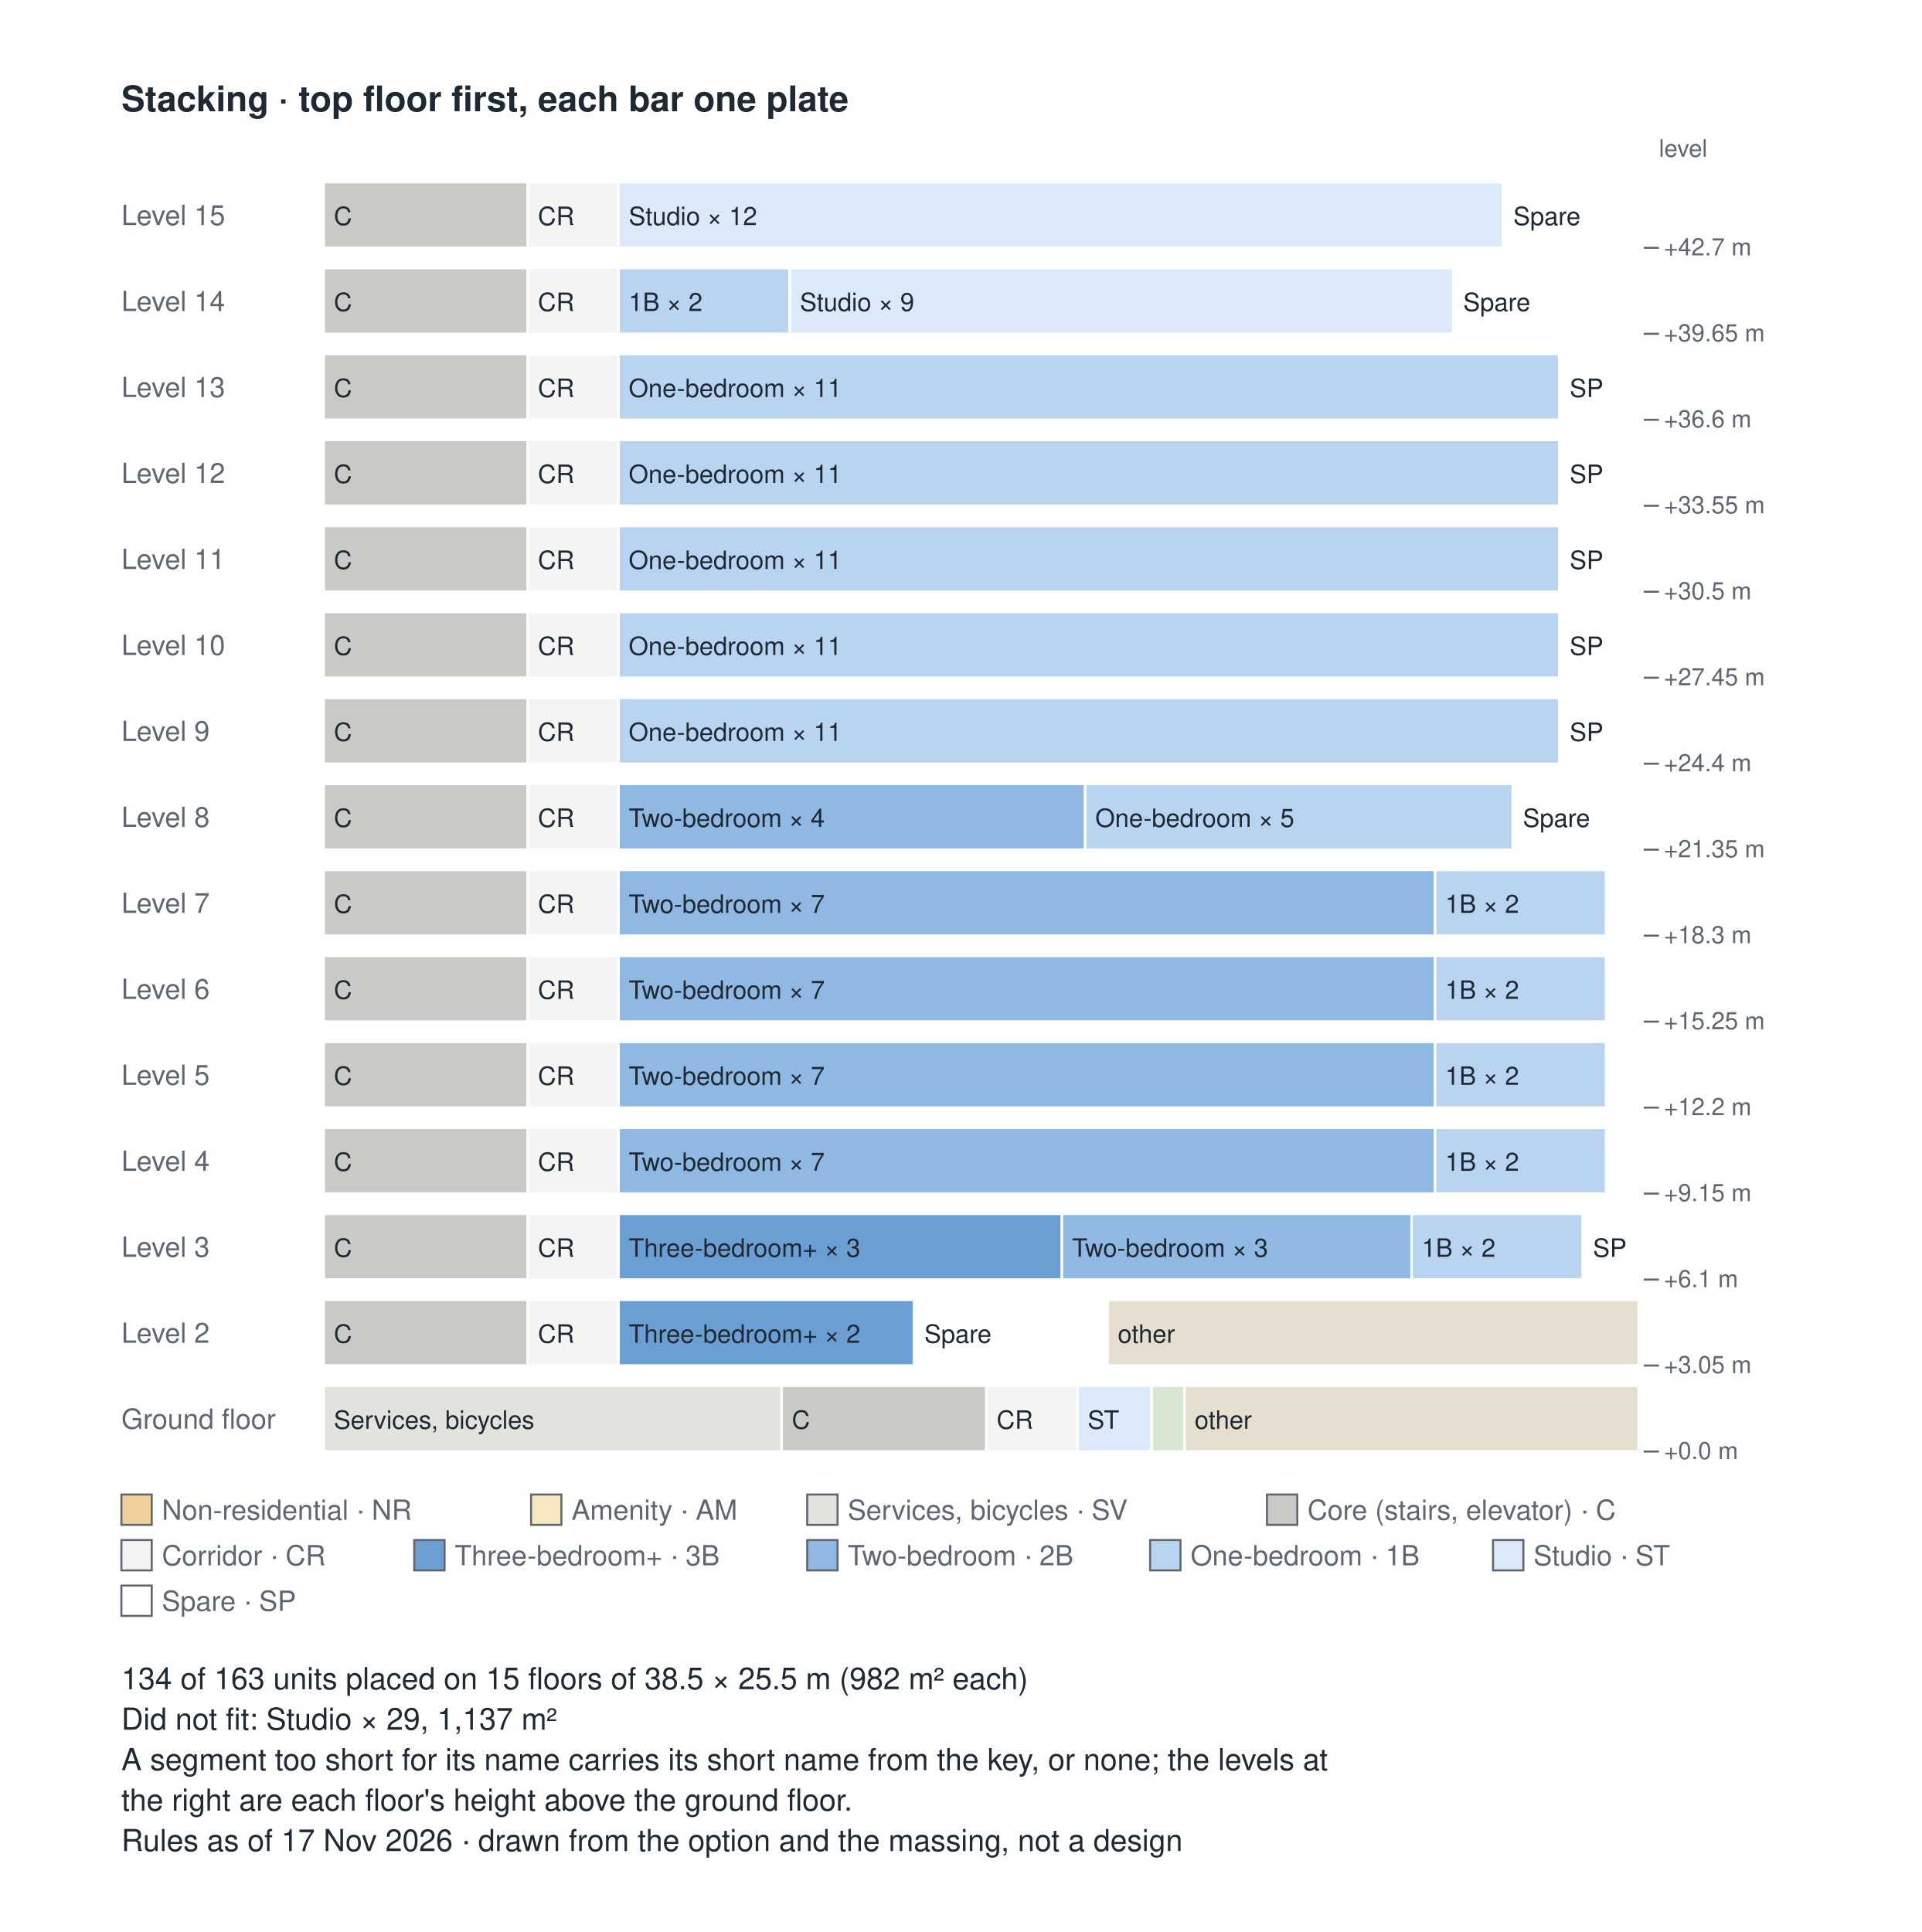
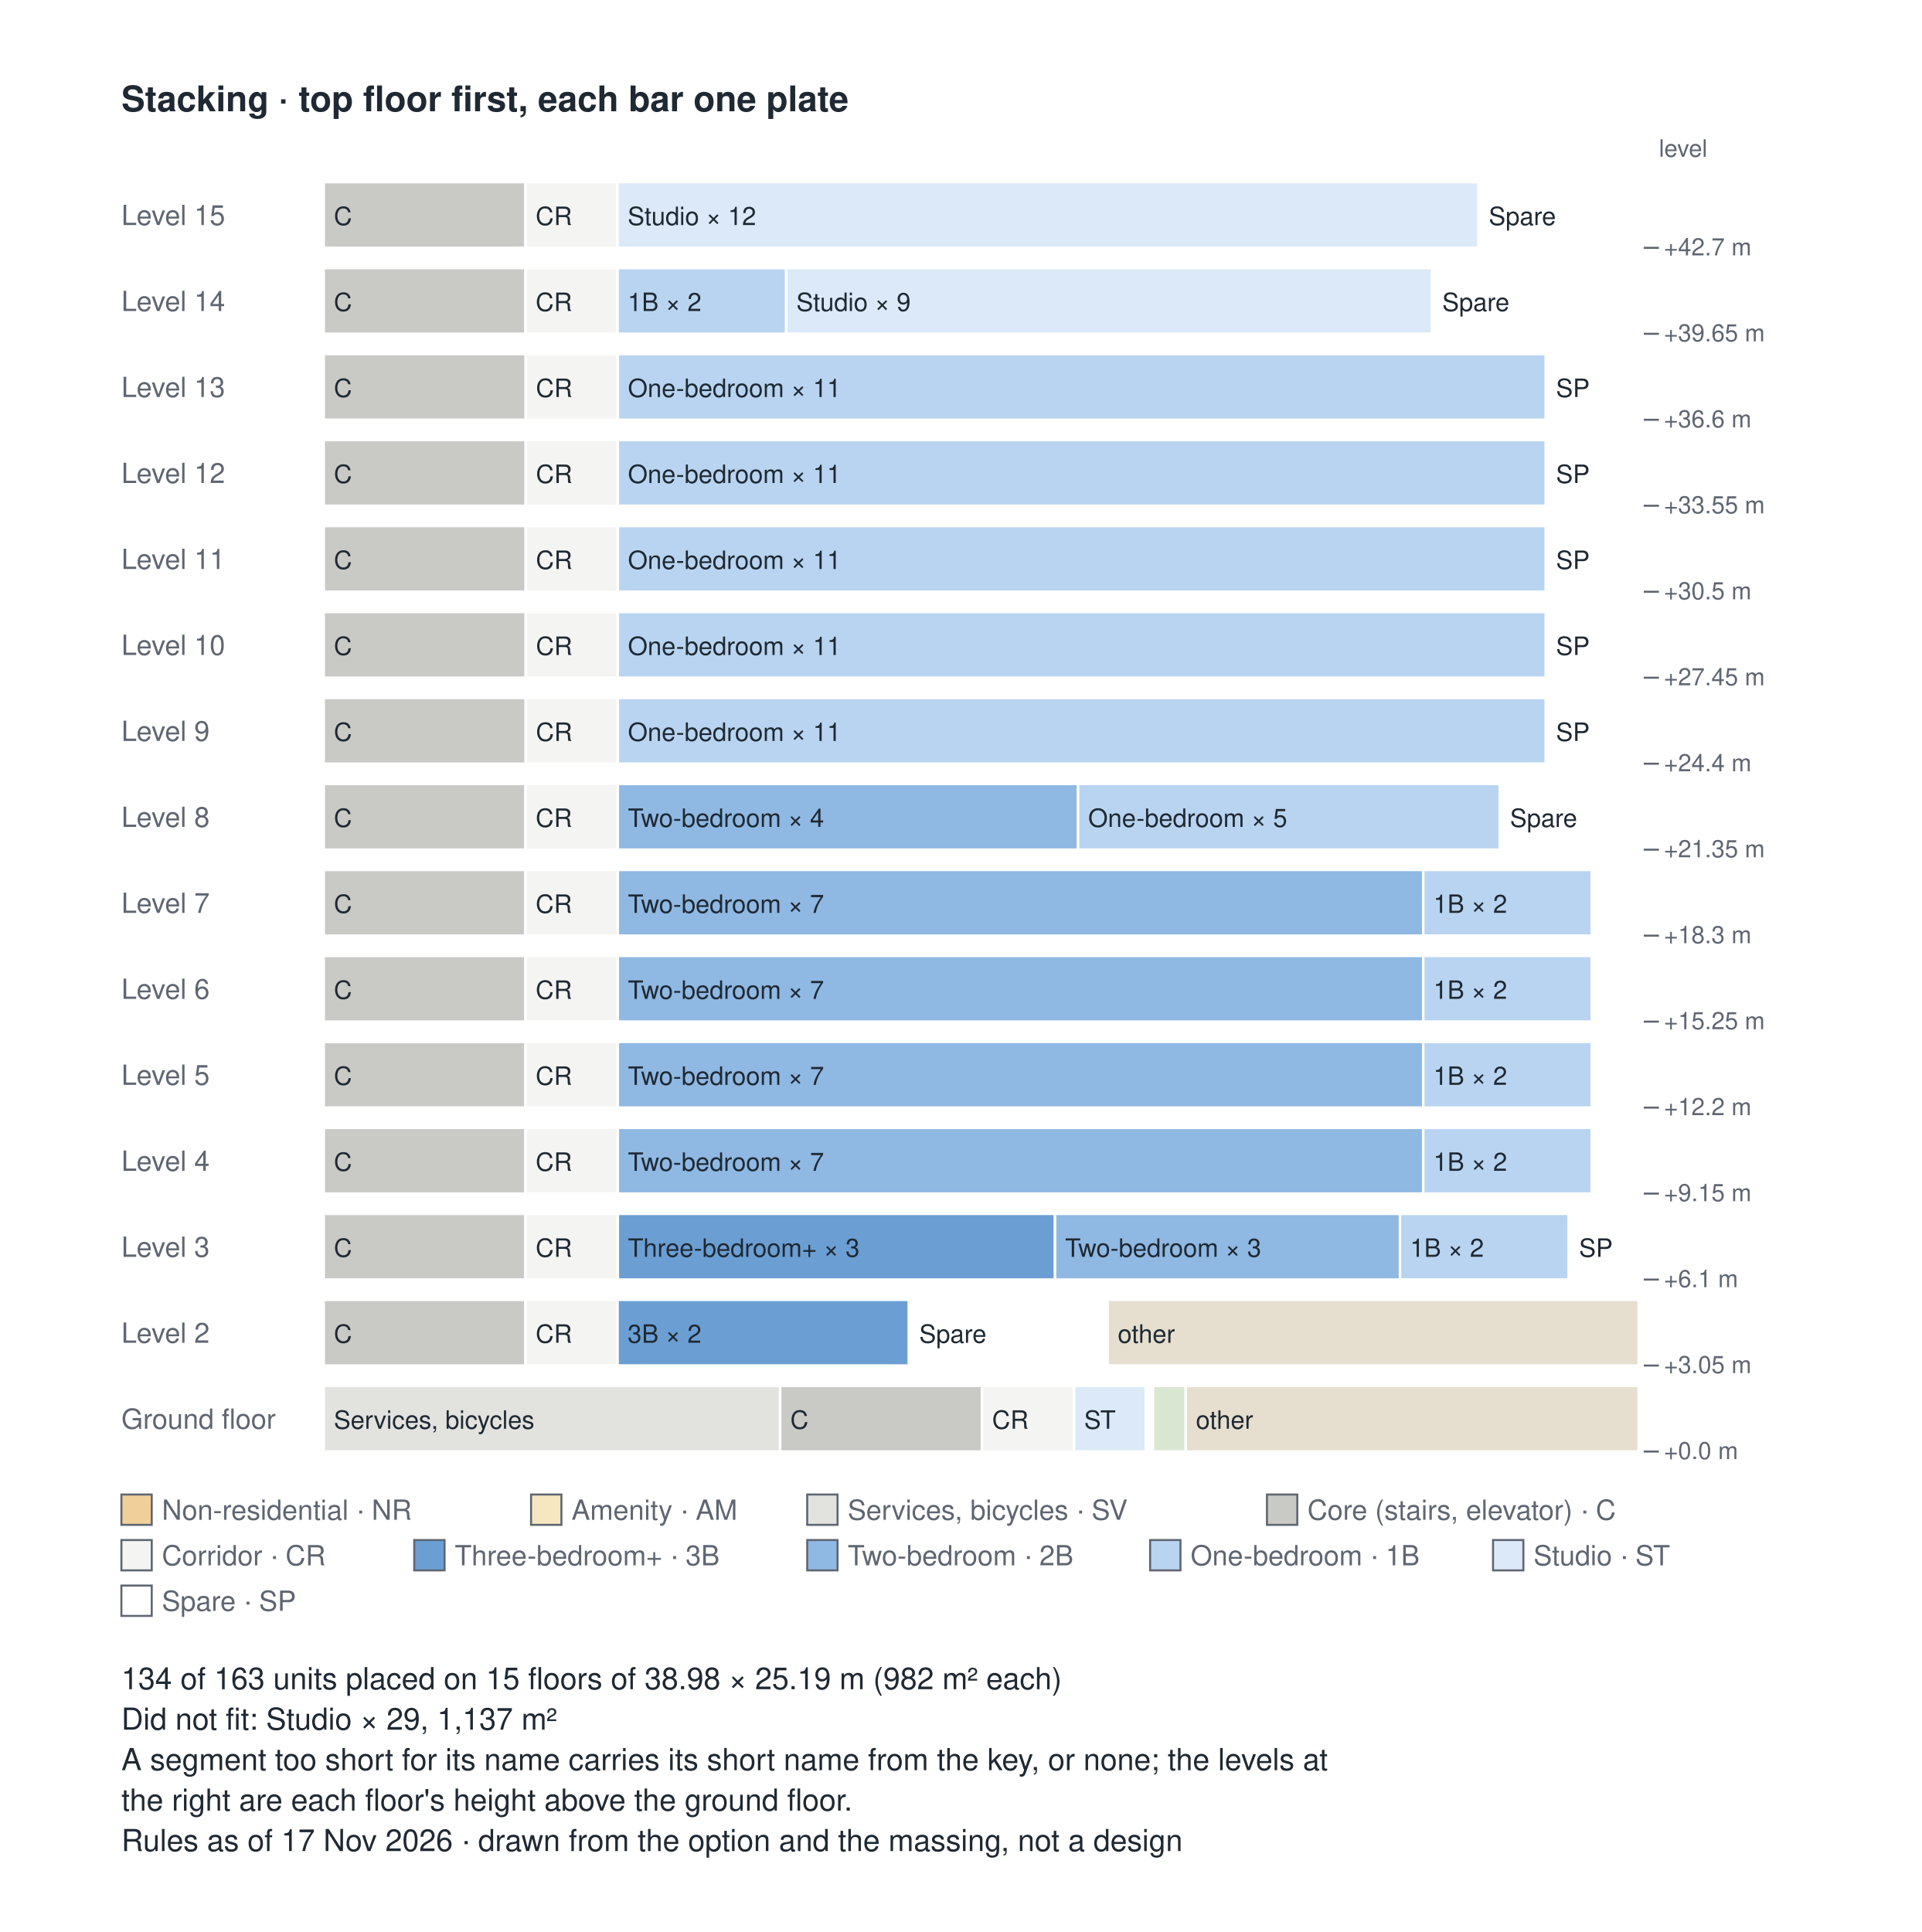
<svg xmlns="http://www.w3.org/2000/svg" width="760" height="764" viewBox="0 0 760 764" font-family="IBM Plex Sans, Helvetica, Arial, sans-serif" font-size="12" fill="#1f2933" role="img" aria-label="Stacking diagram">
  <rect width="100%" height="100%" fill="#ffffff" />
  <text x="48" y="44" font-size="14" font-weight="600">Stacking · top floor first, each bar one plate</text>
  <text x="656" y="62" font-size="9.5" fill="#5f6672">level</text>
  <text x="48" y="89.0" font-size="11" fill="#5f6672">Level 15</text>
-   <rect x="128.0" y="72" width="80.7" height="26" fill="#c9c9c5" stroke="#ffffff" stroke-width="1" />
+   <rect x="128.0" y="72" width="79.8" height="26" fill="#c9c9c5" stroke="#ffffff" stroke-width="1" />
  <text x="132.0" y="89.0" font-size="10" fill="#1f2933">C</text>
-   <rect x="208.7" y="72" width="35.9" height="26" fill="#f4f4f2" stroke="#ffffff" stroke-width="1" />
-   <text x="212.7" y="89.0" font-size="10" fill="#1f2933">CR</text>
-   <rect x="244.6" y="72" width="349.8" height="26" fill="#dbe9f8" stroke="#ffffff" stroke-width="1" />
-   <text x="248.6" y="89.0" font-size="10" fill="#1f2933">Studio × 12</text>
-   <rect x="594.4" y="72" width="53.6" height="26" fill="#ffffff" stroke="#ffffff" stroke-width="1" />
-   <text x="598.4" y="89.0" font-size="10" fill="#1f2933">Spare</text>
+   <rect x="207.8" y="72" width="36.4" height="26" fill="#f4f4f2" stroke="#ffffff" stroke-width="1" />
+   <text x="211.8" y="89.0" font-size="10" fill="#1f2933">CR</text>
+   <rect x="244.2" y="72" width="340.5" height="26" fill="#dbe9f8" stroke="#ffffff" stroke-width="1" />
+   <text x="248.2" y="89.0" font-size="10" fill="#1f2933">Studio × 12</text>
+   <rect x="584.7" y="72" width="63.3" height="26" fill="#ffffff" stroke="#ffffff" stroke-width="1" />
+   <text x="588.7" y="89.0" font-size="10" fill="#1f2933">Spare</text>
  <line x1="650" y1="98" x2="656" y2="98" stroke="#5f6672" stroke-width="0.8" />
  <text x="658" y="101.0" font-size="9.5" fill="#5f6672">+42.7 m</text>
  <text x="48" y="123.0" font-size="11" fill="#5f6672">Level 14</text>
-   <rect x="128.0" y="106" width="80.7" height="26" fill="#c9c9c5" stroke="#ffffff" stroke-width="1" />
+   <rect x="128.0" y="106" width="79.8" height="26" fill="#c9c9c5" stroke="#ffffff" stroke-width="1" />
  <text x="132.0" y="123.0" font-size="10" fill="#1f2933">C</text>
-   <rect x="208.7" y="106" width="35.9" height="26" fill="#f4f4f2" stroke="#ffffff" stroke-width="1" />
-   <text x="212.7" y="123.0" font-size="10" fill="#1f2933">CR</text>
-   <rect x="244.6" y="106" width="67.6" height="26" fill="#b9d4f0" stroke="#ffffff" stroke-width="1" />
-   <text x="248.6" y="123.0" font-size="10" fill="#1f2933">1B × 2</text>
-   <rect x="312.3" y="106" width="262.4" height="26" fill="#dbe9f8" stroke="#ffffff" stroke-width="1" />
-   <text x="316.3" y="123.0" font-size="10" fill="#1f2933">Studio × 9</text>
-   <rect x="574.6" y="106" width="73.4" height="26" fill="#ffffff" stroke="#ffffff" stroke-width="1" />
-   <text x="578.6" y="123.0" font-size="10" fill="#1f2933">Spare</text>
+   <rect x="207.8" y="106" width="36.4" height="26" fill="#f4f4f2" stroke="#ffffff" stroke-width="1" />
+   <text x="211.8" y="123.0" font-size="10" fill="#1f2933">CR</text>
+   <rect x="244.2" y="106" width="66.7" height="26" fill="#b9d4f0" stroke="#ffffff" stroke-width="1" />
+   <text x="248.2" y="123.0" font-size="10" fill="#1f2933">1B × 2</text>
+   <rect x="310.9" y="106" width="255.4" height="26" fill="#dbe9f8" stroke="#ffffff" stroke-width="1" />
+   <text x="314.9" y="123.0" font-size="10" fill="#1f2933">Studio × 9</text>
+   <rect x="566.3" y="106" width="81.7" height="26" fill="#ffffff" stroke="#ffffff" stroke-width="1" />
+   <text x="570.3" y="123.0" font-size="10" fill="#1f2933">Spare</text>
  <line x1="650" y1="132" x2="656" y2="132" stroke="#5f6672" stroke-width="0.8" />
  <text x="658" y="135.0" font-size="9.5" fill="#5f6672">+39.65 m</text>
  <text x="48" y="157.0" font-size="11" fill="#5f6672">Level 13</text>
-   <rect x="128.0" y="140" width="80.7" height="26" fill="#c9c9c5" stroke="#ffffff" stroke-width="1" />
+   <rect x="128.0" y="140" width="79.9" height="26" fill="#c9c9c5" stroke="#ffffff" stroke-width="1" />
  <text x="132.0" y="157.0" font-size="10" fill="#1f2933">C</text>
-   <rect x="208.7" y="140" width="35.9" height="26" fill="#f4f4f2" stroke="#ffffff" stroke-width="1" />
-   <text x="212.7" y="157.0" font-size="10" fill="#1f2933">CR</text>
-   <rect x="244.6" y="140" width="372.1" height="26" fill="#b9d4f0" stroke="#ffffff" stroke-width="1" />
-   <text x="248.6" y="157.0" font-size="10" fill="#1f2933">One-bedroom × 11</text>
-   <rect x="616.7" y="140" width="31.3" height="26" fill="#ffffff" stroke="#ffffff" stroke-width="1" />
-   <text x="620.7" y="157.0" font-size="10" fill="#1f2933">SP</text>
+   <rect x="207.9" y="140" width="36.4" height="26" fill="#f4f4f2" stroke="#ffffff" stroke-width="1" />
+   <text x="211.9" y="157.0" font-size="10" fill="#1f2933">CR</text>
+   <rect x="244.3" y="140" width="367.0" height="26" fill="#b9d4f0" stroke="#ffffff" stroke-width="1" />
+   <text x="248.3" y="157.0" font-size="10" fill="#1f2933">One-bedroom × 11</text>
+   <rect x="611.3" y="140" width="36.7" height="26" fill="#ffffff" stroke="#ffffff" stroke-width="1" />
+   <text x="615.3" y="157.0" font-size="10" fill="#1f2933">SP</text>
  <line x1="650" y1="166" x2="656" y2="166" stroke="#5f6672" stroke-width="0.8" />
  <text x="658" y="169.0" font-size="9.5" fill="#5f6672">+36.6 m</text>
  <text x="48" y="191.0" font-size="11" fill="#5f6672">Level 12</text>
-   <rect x="128.0" y="174" width="80.7" height="26" fill="#c9c9c5" stroke="#ffffff" stroke-width="1" />
+   <rect x="128.0" y="174" width="79.9" height="26" fill="#c9c9c5" stroke="#ffffff" stroke-width="1" />
  <text x="132.0" y="191.0" font-size="10" fill="#1f2933">C</text>
-   <rect x="208.7" y="174" width="35.9" height="26" fill="#f4f4f2" stroke="#ffffff" stroke-width="1" />
-   <text x="212.7" y="191.0" font-size="10" fill="#1f2933">CR</text>
-   <rect x="244.6" y="174" width="372.1" height="26" fill="#b9d4f0" stroke="#ffffff" stroke-width="1" />
-   <text x="248.6" y="191.0" font-size="10" fill="#1f2933">One-bedroom × 11</text>
-   <rect x="616.7" y="174" width="31.3" height="26" fill="#ffffff" stroke="#ffffff" stroke-width="1" />
-   <text x="620.7" y="191.0" font-size="10" fill="#1f2933">SP</text>
+   <rect x="207.9" y="174" width="36.4" height="26" fill="#f4f4f2" stroke="#ffffff" stroke-width="1" />
+   <text x="211.9" y="191.0" font-size="10" fill="#1f2933">CR</text>
+   <rect x="244.3" y="174" width="367.0" height="26" fill="#b9d4f0" stroke="#ffffff" stroke-width="1" />
+   <text x="248.3" y="191.0" font-size="10" fill="#1f2933">One-bedroom × 11</text>
+   <rect x="611.3" y="174" width="36.7" height="26" fill="#ffffff" stroke="#ffffff" stroke-width="1" />
+   <text x="615.3" y="191.0" font-size="10" fill="#1f2933">SP</text>
  <line x1="650" y1="200" x2="656" y2="200" stroke="#5f6672" stroke-width="0.8" />
  <text x="658" y="203.0" font-size="9.5" fill="#5f6672">+33.55 m</text>
  <text x="48" y="225.0" font-size="11" fill="#5f6672">Level 11</text>
-   <rect x="128.0" y="208" width="80.7" height="26" fill="#c9c9c5" stroke="#ffffff" stroke-width="1" />
+   <rect x="128.0" y="208" width="79.9" height="26" fill="#c9c9c5" stroke="#ffffff" stroke-width="1" />
  <text x="132.0" y="225.0" font-size="10" fill="#1f2933">C</text>
-   <rect x="208.7" y="208" width="35.9" height="26" fill="#f4f4f2" stroke="#ffffff" stroke-width="1" />
-   <text x="212.7" y="225.0" font-size="10" fill="#1f2933">CR</text>
-   <rect x="244.6" y="208" width="372.1" height="26" fill="#b9d4f0" stroke="#ffffff" stroke-width="1" />
-   <text x="248.6" y="225.0" font-size="10" fill="#1f2933">One-bedroom × 11</text>
-   <rect x="616.7" y="208" width="31.3" height="26" fill="#ffffff" stroke="#ffffff" stroke-width="1" />
-   <text x="620.7" y="225.0" font-size="10" fill="#1f2933">SP</text>
+   <rect x="207.9" y="208" width="36.4" height="26" fill="#f4f4f2" stroke="#ffffff" stroke-width="1" />
+   <text x="211.9" y="225.0" font-size="10" fill="#1f2933">CR</text>
+   <rect x="244.3" y="208" width="367.0" height="26" fill="#b9d4f0" stroke="#ffffff" stroke-width="1" />
+   <text x="248.3" y="225.0" font-size="10" fill="#1f2933">One-bedroom × 11</text>
+   <rect x="611.3" y="208" width="36.7" height="26" fill="#ffffff" stroke="#ffffff" stroke-width="1" />
+   <text x="615.3" y="225.0" font-size="10" fill="#1f2933">SP</text>
  <line x1="650" y1="234" x2="656" y2="234" stroke="#5f6672" stroke-width="0.8" />
  <text x="658" y="237.0" font-size="9.5" fill="#5f6672">+30.5 m</text>
  <text x="48" y="259.0" font-size="11" fill="#5f6672">Level 10</text>
-   <rect x="128.0" y="242" width="80.7" height="26" fill="#c9c9c5" stroke="#ffffff" stroke-width="1" />
+   <rect x="128.0" y="242" width="79.9" height="26" fill="#c9c9c5" stroke="#ffffff" stroke-width="1" />
  <text x="132.0" y="259.0" font-size="10" fill="#1f2933">C</text>
-   <rect x="208.7" y="242" width="35.9" height="26" fill="#f4f4f2" stroke="#ffffff" stroke-width="1" />
-   <text x="212.7" y="259.0" font-size="10" fill="#1f2933">CR</text>
-   <rect x="244.6" y="242" width="372.1" height="26" fill="#b9d4f0" stroke="#ffffff" stroke-width="1" />
-   <text x="248.6" y="259.0" font-size="10" fill="#1f2933">One-bedroom × 11</text>
-   <rect x="616.7" y="242" width="31.3" height="26" fill="#ffffff" stroke="#ffffff" stroke-width="1" />
-   <text x="620.7" y="259.0" font-size="10" fill="#1f2933">SP</text>
+   <rect x="207.9" y="242" width="36.4" height="26" fill="#f4f4f2" stroke="#ffffff" stroke-width="1" />
+   <text x="211.9" y="259.0" font-size="10" fill="#1f2933">CR</text>
+   <rect x="244.3" y="242" width="367.0" height="26" fill="#b9d4f0" stroke="#ffffff" stroke-width="1" />
+   <text x="248.3" y="259.0" font-size="10" fill="#1f2933">One-bedroom × 11</text>
+   <rect x="611.3" y="242" width="36.7" height="26" fill="#ffffff" stroke="#ffffff" stroke-width="1" />
+   <text x="615.3" y="259.0" font-size="10" fill="#1f2933">SP</text>
  <line x1="650" y1="268" x2="656" y2="268" stroke="#5f6672" stroke-width="0.8" />
  <text x="658" y="271.0" font-size="9.5" fill="#5f6672">+27.45 m</text>
  <text x="48" y="293.0" font-size="11" fill="#5f6672">Level 9</text>
-   <rect x="128.0" y="276" width="80.7" height="26" fill="#c9c9c5" stroke="#ffffff" stroke-width="1" />
+   <rect x="128.0" y="276" width="79.9" height="26" fill="#c9c9c5" stroke="#ffffff" stroke-width="1" />
  <text x="132.0" y="293.0" font-size="10" fill="#1f2933">C</text>
-   <rect x="208.7" y="276" width="35.9" height="26" fill="#f4f4f2" stroke="#ffffff" stroke-width="1" />
-   <text x="212.7" y="293.0" font-size="10" fill="#1f2933">CR</text>
-   <rect x="244.6" y="276" width="372.1" height="26" fill="#b9d4f0" stroke="#ffffff" stroke-width="1" />
-   <text x="248.6" y="293.0" font-size="10" fill="#1f2933">One-bedroom × 11</text>
-   <rect x="616.7" y="276" width="31.3" height="26" fill="#ffffff" stroke="#ffffff" stroke-width="1" />
-   <text x="620.7" y="293.0" font-size="10" fill="#1f2933">SP</text>
+   <rect x="207.9" y="276" width="36.4" height="26" fill="#f4f4f2" stroke="#ffffff" stroke-width="1" />
+   <text x="211.9" y="293.0" font-size="10" fill="#1f2933">CR</text>
+   <rect x="244.3" y="276" width="367.0" height="26" fill="#b9d4f0" stroke="#ffffff" stroke-width="1" />
+   <text x="248.3" y="293.0" font-size="10" fill="#1f2933">One-bedroom × 11</text>
+   <rect x="611.3" y="276" width="36.7" height="26" fill="#ffffff" stroke="#ffffff" stroke-width="1" />
+   <text x="615.3" y="293.0" font-size="10" fill="#1f2933">SP</text>
  <line x1="650" y1="302" x2="656" y2="302" stroke="#5f6672" stroke-width="0.8" />
  <text x="658" y="305.0" font-size="9.5" fill="#5f6672">+24.4 m</text>
  <text x="48" y="327.0" font-size="11" fill="#5f6672">Level 8</text>
-   <rect x="128.0" y="310" width="80.7" height="26" fill="#c9c9c5" stroke="#ffffff" stroke-width="1" />
+   <rect x="128.0" y="310" width="79.8" height="26" fill="#c9c9c5" stroke="#ffffff" stroke-width="1" />
  <text x="132.0" y="327.0" font-size="10" fill="#1f2933">C</text>
-   <rect x="208.7" y="310" width="36.0" height="26" fill="#f4f4f2" stroke="#ffffff" stroke-width="1" />
-   <text x="212.7" y="327.0" font-size="10" fill="#1f2933">CR</text>
-   <rect x="244.6" y="310" width="184.5" height="26" fill="#8fb8e3" stroke="#ffffff" stroke-width="1" />
-   <text x="248.6" y="327.0" font-size="10" fill="#1f2933">Two-bedroom × 4</text>
-   <rect x="429.1" y="310" width="169.1" height="26" fill="#b9d4f0" stroke="#ffffff" stroke-width="1" />
-   <text x="433.1" y="327.0" font-size="10" fill="#1f2933">One-bedroom × 5</text>
-   <rect x="598.2" y="310" width="49.8" height="26" fill="#ffffff" stroke="#ffffff" stroke-width="1" />
-   <text x="602.2" y="327.0" font-size="10" fill="#1f2933">Spare</text>
+   <rect x="207.8" y="310" width="36.4" height="26" fill="#f4f4f2" stroke="#ffffff" stroke-width="1" />
+   <text x="211.8" y="327.0" font-size="10" fill="#1f2933">CR</text>
+   <rect x="244.3" y="310" width="182.0" height="26" fill="#8fb8e3" stroke="#ffffff" stroke-width="1" />
+   <text x="248.3" y="327.0" font-size="10" fill="#1f2933">Two-bedroom × 4</text>
+   <rect x="426.3" y="310" width="166.8" height="26" fill="#b9d4f0" stroke="#ffffff" stroke-width="1" />
+   <text x="430.3" y="327.0" font-size="10" fill="#1f2933">One-bedroom × 5</text>
+   <rect x="593.1" y="310" width="54.9" height="26" fill="#ffffff" stroke="#ffffff" stroke-width="1" />
+   <text x="597.1" y="327.0" font-size="10" fill="#1f2933">Spare</text>
  <line x1="650" y1="336" x2="656" y2="336" stroke="#5f6672" stroke-width="0.8" />
  <text x="658" y="339.0" font-size="9.5" fill="#5f6672">+21.35 m</text>
  <text x="48" y="361.0" font-size="11" fill="#5f6672">Level 7</text>
-   <rect x="128.0" y="344" width="80.7" height="26" fill="#c9c9c5" stroke="#ffffff" stroke-width="1" />
+   <rect x="128.0" y="344" width="79.8" height="26" fill="#c9c9c5" stroke="#ffffff" stroke-width="1" />
  <text x="132.0" y="361.0" font-size="10" fill="#1f2933">C</text>
-   <rect x="208.7" y="344" width="36.0" height="26" fill="#f4f4f2" stroke="#ffffff" stroke-width="1" />
-   <text x="212.7" y="361.0" font-size="10" fill="#1f2933">CR</text>
-   <rect x="244.6" y="344" width="322.9" height="26" fill="#8fb8e3" stroke="#ffffff" stroke-width="1" />
-   <text x="248.6" y="361.0" font-size="10" fill="#1f2933">Two-bedroom × 7</text>
-   <rect x="567.5" y="344" width="67.7" height="26" fill="#b9d4f0" stroke="#ffffff" stroke-width="1" />
-   <text x="571.5" y="361.0" font-size="10" fill="#1f2933">1B × 2</text>
-   <rect x="635.1" y="344" width="12.9" height="26" fill="#ffffff" stroke="#ffffff" stroke-width="1" />
+   <rect x="207.8" y="344" width="36.4" height="26" fill="#f4f4f2" stroke="#ffffff" stroke-width="1" />
+   <text x="211.8" y="361.0" font-size="10" fill="#1f2933">CR</text>
+   <rect x="244.3" y="344" width="318.5" height="26" fill="#8fb8e3" stroke="#ffffff" stroke-width="1" />
+   <text x="248.3" y="361.0" font-size="10" fill="#1f2933">Two-bedroom × 7</text>
+   <rect x="562.8" y="344" width="66.7" height="26" fill="#b9d4f0" stroke="#ffffff" stroke-width="1" />
+   <text x="566.8" y="361.0" font-size="10" fill="#1f2933">1B × 2</text>
+   <rect x="629.5" y="344" width="18.5" height="26" fill="#ffffff" stroke="#ffffff" stroke-width="1" />
  <line x1="650" y1="370" x2="656" y2="370" stroke="#5f6672" stroke-width="0.8" />
  <text x="658" y="373.0" font-size="9.5" fill="#5f6672">+18.3 m</text>
  <text x="48" y="395.0" font-size="11" fill="#5f6672">Level 6</text>
-   <rect x="128.0" y="378" width="80.7" height="26" fill="#c9c9c5" stroke="#ffffff" stroke-width="1" />
+   <rect x="128.0" y="378" width="79.8" height="26" fill="#c9c9c5" stroke="#ffffff" stroke-width="1" />
  <text x="132.0" y="395.0" font-size="10" fill="#1f2933">C</text>
-   <rect x="208.7" y="378" width="36.0" height="26" fill="#f4f4f2" stroke="#ffffff" stroke-width="1" />
-   <text x="212.7" y="395.0" font-size="10" fill="#1f2933">CR</text>
-   <rect x="244.6" y="378" width="322.9" height="26" fill="#8fb8e3" stroke="#ffffff" stroke-width="1" />
-   <text x="248.6" y="395.0" font-size="10" fill="#1f2933">Two-bedroom × 7</text>
-   <rect x="567.5" y="378" width="67.7" height="26" fill="#b9d4f0" stroke="#ffffff" stroke-width="1" />
-   <text x="571.5" y="395.0" font-size="10" fill="#1f2933">1B × 2</text>
-   <rect x="635.1" y="378" width="12.9" height="26" fill="#ffffff" stroke="#ffffff" stroke-width="1" />
+   <rect x="207.8" y="378" width="36.4" height="26" fill="#f4f4f2" stroke="#ffffff" stroke-width="1" />
+   <text x="211.8" y="395.0" font-size="10" fill="#1f2933">CR</text>
+   <rect x="244.3" y="378" width="318.5" height="26" fill="#8fb8e3" stroke="#ffffff" stroke-width="1" />
+   <text x="248.3" y="395.0" font-size="10" fill="#1f2933">Two-bedroom × 7</text>
+   <rect x="562.8" y="378" width="66.7" height="26" fill="#b9d4f0" stroke="#ffffff" stroke-width="1" />
+   <text x="566.8" y="395.0" font-size="10" fill="#1f2933">1B × 2</text>
+   <rect x="629.5" y="378" width="18.5" height="26" fill="#ffffff" stroke="#ffffff" stroke-width="1" />
  <line x1="650" y1="404" x2="656" y2="404" stroke="#5f6672" stroke-width="0.8" />
  <text x="658" y="407.0" font-size="9.5" fill="#5f6672">+15.25 m</text>
  <text x="48" y="429.0" font-size="11" fill="#5f6672">Level 5</text>
-   <rect x="128.0" y="412" width="80.7" height="26" fill="#c9c9c5" stroke="#ffffff" stroke-width="1" />
+   <rect x="128.0" y="412" width="79.8" height="26" fill="#c9c9c5" stroke="#ffffff" stroke-width="1" />
  <text x="132.0" y="429.0" font-size="10" fill="#1f2933">C</text>
-   <rect x="208.7" y="412" width="36.0" height="26" fill="#f4f4f2" stroke="#ffffff" stroke-width="1" />
-   <text x="212.7" y="429.0" font-size="10" fill="#1f2933">CR</text>
-   <rect x="244.6" y="412" width="322.9" height="26" fill="#8fb8e3" stroke="#ffffff" stroke-width="1" />
-   <text x="248.6" y="429.0" font-size="10" fill="#1f2933">Two-bedroom × 7</text>
-   <rect x="567.5" y="412" width="67.7" height="26" fill="#b9d4f0" stroke="#ffffff" stroke-width="1" />
-   <text x="571.5" y="429.0" font-size="10" fill="#1f2933">1B × 2</text>
-   <rect x="635.1" y="412" width="12.9" height="26" fill="#ffffff" stroke="#ffffff" stroke-width="1" />
+   <rect x="207.8" y="412" width="36.4" height="26" fill="#f4f4f2" stroke="#ffffff" stroke-width="1" />
+   <text x="211.8" y="429.0" font-size="10" fill="#1f2933">CR</text>
+   <rect x="244.3" y="412" width="318.5" height="26" fill="#8fb8e3" stroke="#ffffff" stroke-width="1" />
+   <text x="248.3" y="429.0" font-size="10" fill="#1f2933">Two-bedroom × 7</text>
+   <rect x="562.8" y="412" width="66.7" height="26" fill="#b9d4f0" stroke="#ffffff" stroke-width="1" />
+   <text x="566.8" y="429.0" font-size="10" fill="#1f2933">1B × 2</text>
+   <rect x="629.5" y="412" width="18.5" height="26" fill="#ffffff" stroke="#ffffff" stroke-width="1" />
  <line x1="650" y1="438" x2="656" y2="438" stroke="#5f6672" stroke-width="0.8" />
  <text x="658" y="441.0" font-size="9.5" fill="#5f6672">+12.2 m</text>
  <text x="48" y="463.0" font-size="11" fill="#5f6672">Level 4</text>
-   <rect x="128.0" y="446" width="80.7" height="26" fill="#c9c9c5" stroke="#ffffff" stroke-width="1" />
+   <rect x="128.0" y="446" width="79.8" height="26" fill="#c9c9c5" stroke="#ffffff" stroke-width="1" />
  <text x="132.0" y="463.0" font-size="10" fill="#1f2933">C</text>
-   <rect x="208.7" y="446" width="36.0" height="26" fill="#f4f4f2" stroke="#ffffff" stroke-width="1" />
-   <text x="212.7" y="463.0" font-size="10" fill="#1f2933">CR</text>
-   <rect x="244.6" y="446" width="322.9" height="26" fill="#8fb8e3" stroke="#ffffff" stroke-width="1" />
-   <text x="248.6" y="463.0" font-size="10" fill="#1f2933">Two-bedroom × 7</text>
-   <rect x="567.5" y="446" width="67.7" height="26" fill="#b9d4f0" stroke="#ffffff" stroke-width="1" />
-   <text x="571.5" y="463.0" font-size="10" fill="#1f2933">1B × 2</text>
-   <rect x="635.1" y="446" width="12.9" height="26" fill="#ffffff" stroke="#ffffff" stroke-width="1" />
+   <rect x="207.8" y="446" width="36.4" height="26" fill="#f4f4f2" stroke="#ffffff" stroke-width="1" />
+   <text x="211.8" y="463.0" font-size="10" fill="#1f2933">CR</text>
+   <rect x="244.3" y="446" width="318.5" height="26" fill="#8fb8e3" stroke="#ffffff" stroke-width="1" />
+   <text x="248.3" y="463.0" font-size="10" fill="#1f2933">Two-bedroom × 7</text>
+   <rect x="562.8" y="446" width="66.7" height="26" fill="#b9d4f0" stroke="#ffffff" stroke-width="1" />
+   <text x="566.8" y="463.0" font-size="10" fill="#1f2933">1B × 2</text>
+   <rect x="629.5" y="446" width="18.5" height="26" fill="#ffffff" stroke="#ffffff" stroke-width="1" />
  <line x1="650" y1="472" x2="656" y2="472" stroke="#5f6672" stroke-width="0.8" />
  <text x="658" y="475.0" font-size="9.5" fill="#5f6672">+9.15 m</text>
  <text x="48" y="497.0" font-size="11" fill="#5f6672">Level 3</text>
-   <rect x="128.0" y="480" width="80.7" height="26" fill="#c9c9c5" stroke="#ffffff" stroke-width="1" />
+   <rect x="128.0" y="480" width="79.8" height="26" fill="#c9c9c5" stroke="#ffffff" stroke-width="1" />
  <text x="132.0" y="497.0" font-size="10" fill="#1f2933">C</text>
-   <rect x="208.7" y="480" width="36.0" height="26" fill="#f4f4f2" stroke="#ffffff" stroke-width="1" />
-   <text x="212.7" y="497.0" font-size="10" fill="#1f2933">CR</text>
-   <rect x="244.6" y="480" width="175.3" height="26" fill="#6b9fd4" stroke="#ffffff" stroke-width="1" />
-   <text x="248.6" y="497.0" font-size="10" fill="#1f2933">Three-bedroom+ × 3</text>
-   <rect x="419.9" y="480" width="138.4" height="26" fill="#8fb8e3" stroke="#ffffff" stroke-width="1" />
-   <text x="423.9" y="497.0" font-size="10" fill="#1f2933">Two-bedroom × 3</text>
-   <rect x="558.2" y="480" width="67.7" height="26" fill="#b9d4f0" stroke="#ffffff" stroke-width="1" />
-   <text x="562.2" y="497.0" font-size="10" fill="#1f2933">1B × 2</text>
-   <rect x="625.9" y="480" width="22.1" height="26" fill="#ffffff" stroke="#ffffff" stroke-width="1" />
-   <text x="629.9" y="497.0" font-size="10" fill="#1f2933">SP</text>
+   <rect x="207.8" y="480" width="36.4" height="26" fill="#f4f4f2" stroke="#ffffff" stroke-width="1" />
+   <text x="211.8" y="497.0" font-size="10" fill="#1f2933">CR</text>
+   <rect x="244.3" y="480" width="172.9" height="26" fill="#6b9fd4" stroke="#ffffff" stroke-width="1" />
+   <text x="248.3" y="497.0" font-size="10" fill="#1f2933">Three-bedroom+ × 3</text>
+   <rect x="417.2" y="480" width="136.5" height="26" fill="#8fb8e3" stroke="#ffffff" stroke-width="1" />
+   <text x="421.2" y="497.0" font-size="10" fill="#1f2933">Two-bedroom × 3</text>
+   <rect x="553.6" y="480" width="66.7" height="26" fill="#b9d4f0" stroke="#ffffff" stroke-width="1" />
+   <text x="557.6" y="497.0" font-size="10" fill="#1f2933">1B × 2</text>
+   <rect x="620.4" y="480" width="27.6" height="26" fill="#ffffff" stroke="#ffffff" stroke-width="1" />
+   <text x="624.4" y="497.0" font-size="10" fill="#1f2933">SP</text>
  <line x1="650" y1="506" x2="656" y2="506" stroke="#5f6672" stroke-width="0.8" />
  <text x="658" y="509.0" font-size="9.5" fill="#5f6672">+6.1 m</text>
  <text x="48" y="531.0" font-size="11" fill="#5f6672">Level 2</text>
-   <rect x="128.0" y="514" width="80.7" height="26" fill="#c9c9c5" stroke="#ffffff" stroke-width="1" />
+   <rect x="128.0" y="514" width="79.8" height="26" fill="#c9c9c5" stroke="#ffffff" stroke-width="1" />
  <text x="132.0" y="531.0" font-size="10" fill="#1f2933">C</text>
-   <rect x="208.7" y="514" width="36.0" height="26" fill="#f4f4f2" stroke="#ffffff" stroke-width="1" />
-   <text x="212.7" y="531.0" font-size="10" fill="#1f2933">CR</text>
-   <rect x="244.6" y="514" width="116.8" height="26" fill="#6b9fd4" stroke="#ffffff" stroke-width="1" />
-   <text x="248.6" y="531.0" font-size="10" fill="#1f2933">Three-bedroom+ × 2</text>
-   <rect x="361.5" y="514" width="76.5" height="26" fill="#ffffff" stroke="#ffffff" stroke-width="1" />
-   <text x="365.5" y="531.0" font-size="10" fill="#1f2933">Spare</text>
+   <rect x="207.8" y="514" width="36.4" height="26" fill="#f4f4f2" stroke="#ffffff" stroke-width="1" />
+   <text x="211.8" y="531.0" font-size="10" fill="#1f2933">CR</text>
+   <rect x="244.2" y="514" width="115.2" height="26" fill="#6b9fd4" stroke="#ffffff" stroke-width="1" />
+   <text x="248.2" y="531.0" font-size="10" fill="#1f2933">3B × 2</text>
+   <rect x="359.5" y="514" width="78.6" height="26" fill="#ffffff" stroke="#ffffff" stroke-width="1" />
+   <text x="363.5" y="531.0" font-size="10" fill="#1f2933">Spare</text>
  <rect x="438.0" y="514" width="210.0" height="26" fill="#e6dfd0" stroke="#ffffff" stroke-width="1" />
  <text x="442.0" y="531.0" font-size="10" fill="#1f2933">other</text>
  <line x1="650" y1="540" x2="656" y2="540" stroke="#5f6672" stroke-width="0.8" />
  <text x="658" y="543.0" font-size="9.5" fill="#5f6672">+3.05 m</text>
  <text x="48" y="565.0" font-size="11" fill="#5f6672">Ground floor</text>
-   <rect x="128.0" y="548" width="181.1" height="26" fill="#e2e2df" stroke="#ffffff" stroke-width="1" />
+   <rect x="128.0" y="548" width="180.5" height="26" fill="#e2e2df" stroke="#ffffff" stroke-width="1" />
  <text x="132.0" y="565.0" font-size="10" fill="#1f2933">Services, bicycles</text>
-   <rect x="309.1" y="548" width="80.9" height="26" fill="#c9c9c5" stroke="#ffffff" stroke-width="1" />
-   <text x="313.1" y="565.0" font-size="10" fill="#1f2933">C</text>
-   <rect x="390.1" y="548" width="36.1" height="26" fill="#f4f4f2" stroke="#ffffff" stroke-width="1" />
-   <text x="394.1" y="565.0" font-size="10" fill="#1f2933">CR</text>
-   <rect x="426.1" y="548" width="29.2" height="26" fill="#dbe9f8" stroke="#ffffff" stroke-width="1" />
-   <text x="430.1" y="565.0" font-size="10" fill="#1f2933">ST</text>
-   <rect x="455.4" y="548" width="13.0" height="26" fill="#d9e6d2" stroke="#ffffff" stroke-width="1" />
-   <rect x="468.4" y="548" width="179.6" height="26" fill="#e6dfd0" stroke="#ffffff" stroke-width="1" />
-   <text x="472.4" y="565.0" font-size="10" fill="#1f2933">other</text>
+   <rect x="308.5" y="548" width="79.8" height="26" fill="#c9c9c5" stroke="#ffffff" stroke-width="1" />
+   <text x="312.5" y="565.0" font-size="10" fill="#1f2933">C</text>
+   <rect x="388.3" y="548" width="36.4" height="26" fill="#f4f4f2" stroke="#ffffff" stroke-width="1" />
+   <text x="392.3" y="565.0" font-size="10" fill="#1f2933">CR</text>
+   <rect x="424.7" y="548" width="28.4" height="26" fill="#dbe9f8" stroke="#ffffff" stroke-width="1" />
+   <text x="428.7" y="565.0" font-size="10" fill="#1f2933">ST</text>
+   <rect x="453.1" y="548" width="2.9" height="26" fill="#ffffff" stroke="#ffffff" stroke-width="1" />
+   <rect x="455.9" y="548" width="13.0" height="26" fill="#d9e6d2" stroke="#ffffff" stroke-width="1" />
+   <rect x="468.9" y="548" width="179.1" height="26" fill="#e6dfd0" stroke="#ffffff" stroke-width="1" />
+   <text x="472.9" y="565.0" font-size="10" fill="#1f2933">other</text>
  <line x1="650" y1="574" x2="656" y2="574" stroke="#5f6672" stroke-width="0.8" />
  <text x="658" y="577.0" font-size="9.5" fill="#5f6672">+0.0 m</text>
  <g transform="translate(0.0 600.0)">
    <rect x="48.0" y="-9.0" width="12" height="12" fill="#f0cf9a" stroke="#5f6672" stroke-width="0.8" />
    <text x="64.0" y="1.0" fill="#5f6672" font-size="11">Non-residential · NR</text>
    <rect x="210.0" y="-9.0" width="12" height="12" fill="#f6e7c1" stroke="#5f6672" stroke-width="0.8" />
    <text x="226.0" y="1.0" fill="#5f6672" font-size="11">Amenity · AM</text>
    <rect x="319.2" y="-9.0" width="12" height="12" fill="#e2e2df" stroke="#5f6672" stroke-width="0.8" />
    <text x="335.2" y="1.0" fill="#5f6672" font-size="11">Services, bicycles · SV</text>
    <rect x="501.0" y="-9.0" width="12" height="12" fill="#c9c9c5" stroke="#5f6672" stroke-width="0.8" />
    <text x="517.0" y="1.0" fill="#5f6672" font-size="11">Core (stairs, elevator) · C</text>
    <rect x="48.0" y="9.0" width="12" height="12" fill="#f4f4f2" stroke="#5f6672" stroke-width="0.8" />
    <text x="64.0" y="19.0" fill="#5f6672" font-size="11">Corridor · CR</text>
    <rect x="163.8" y="9.0" width="12" height="12" fill="#6b9fd4" stroke="#5f6672" stroke-width="0.8" />
    <text x="179.8" y="19.0" fill="#5f6672" font-size="11">Three-bedroom+ · 3B</text>
    <rect x="319.2" y="9.0" width="12" height="12" fill="#8fb8e3" stroke="#5f6672" stroke-width="0.8" />
    <text x="335.2" y="19.0" fill="#5f6672" font-size="11">Two-bedroom · 2B</text>
    <rect x="454.8" y="9.0" width="12" height="12" fill="#b9d4f0" stroke="#5f6672" stroke-width="0.8" />
    <text x="470.8" y="19.0" fill="#5f6672" font-size="11">One-bedroom · 1B</text>
    <rect x="590.4" y="9.0" width="12" height="12" fill="#dbe9f8" stroke="#5f6672" stroke-width="0.8" />
    <text x="606.4" y="19.0" fill="#5f6672" font-size="11">Studio · ST</text>
    <rect x="48.0" y="27.0" width="12" height="12" fill="#ffffff" stroke="#5f6672" stroke-width="0.8" />
    <text x="64.0" y="37.0" fill="#5f6672" font-size="11">Spare · SP</text>
  </g>
-   <text x="48.0" y="668.0" font-size="12" fill="#1f2933">134 of 163 units placed on 15 floors of 38.5 × 25.5 m (982 m² each)</text>
+   <text x="48.0" y="668.0" font-size="12" fill="#1f2933">134 of 163 units placed on 15 floors of 38.98 × 25.19 m (982 m² each)</text>
  <text x="48.0" y="684.0" font-size="12" fill="#1f2933">Did not fit: Studio × 29, 1,137 m²</text>
  <text x="48.0" y="700.0" font-size="12" fill="#1f2933">A segment too short for its name carries its short name from the key, or none; the levels at</text>
  <text x="48.0" y="716.0" font-size="12" fill="#1f2933">the right are each floor's height above the ground floor.</text>
  <text x="48.0" y="732.0" font-size="12" fill="#1f2933">Rules as of 17 Nov 2026 · drawn from the option and the massing, not a design</text>
</svg>
